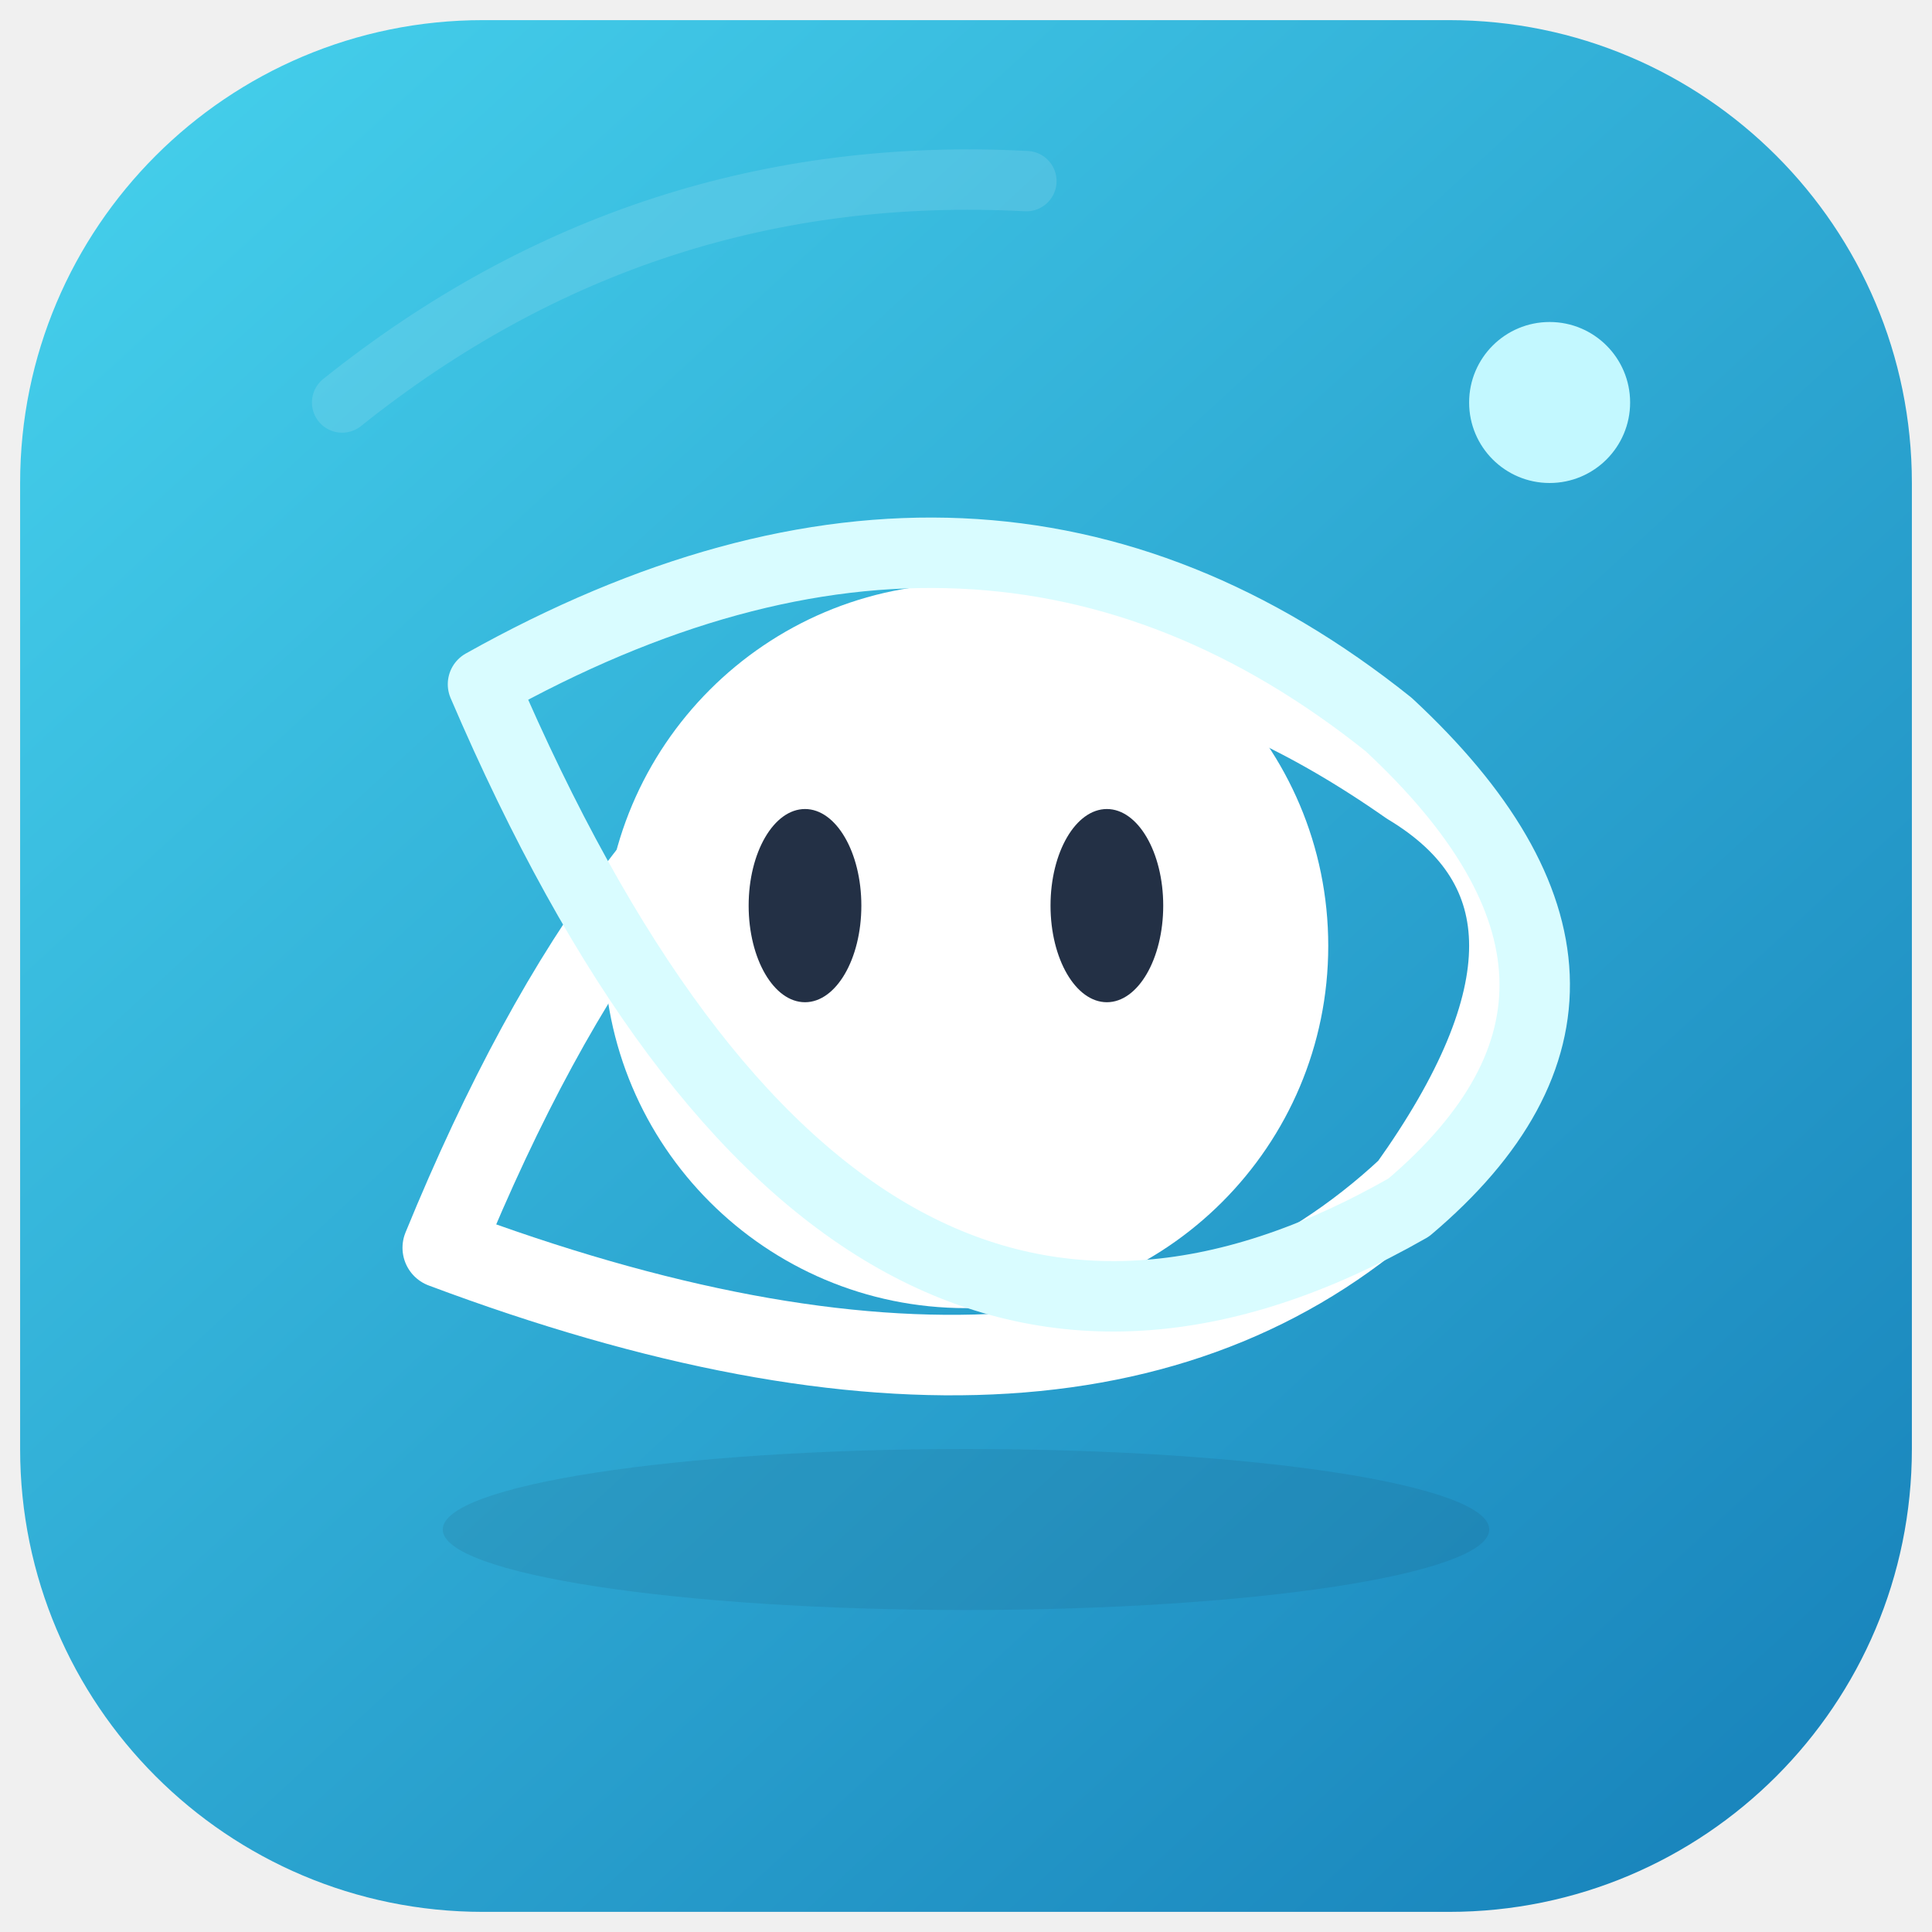
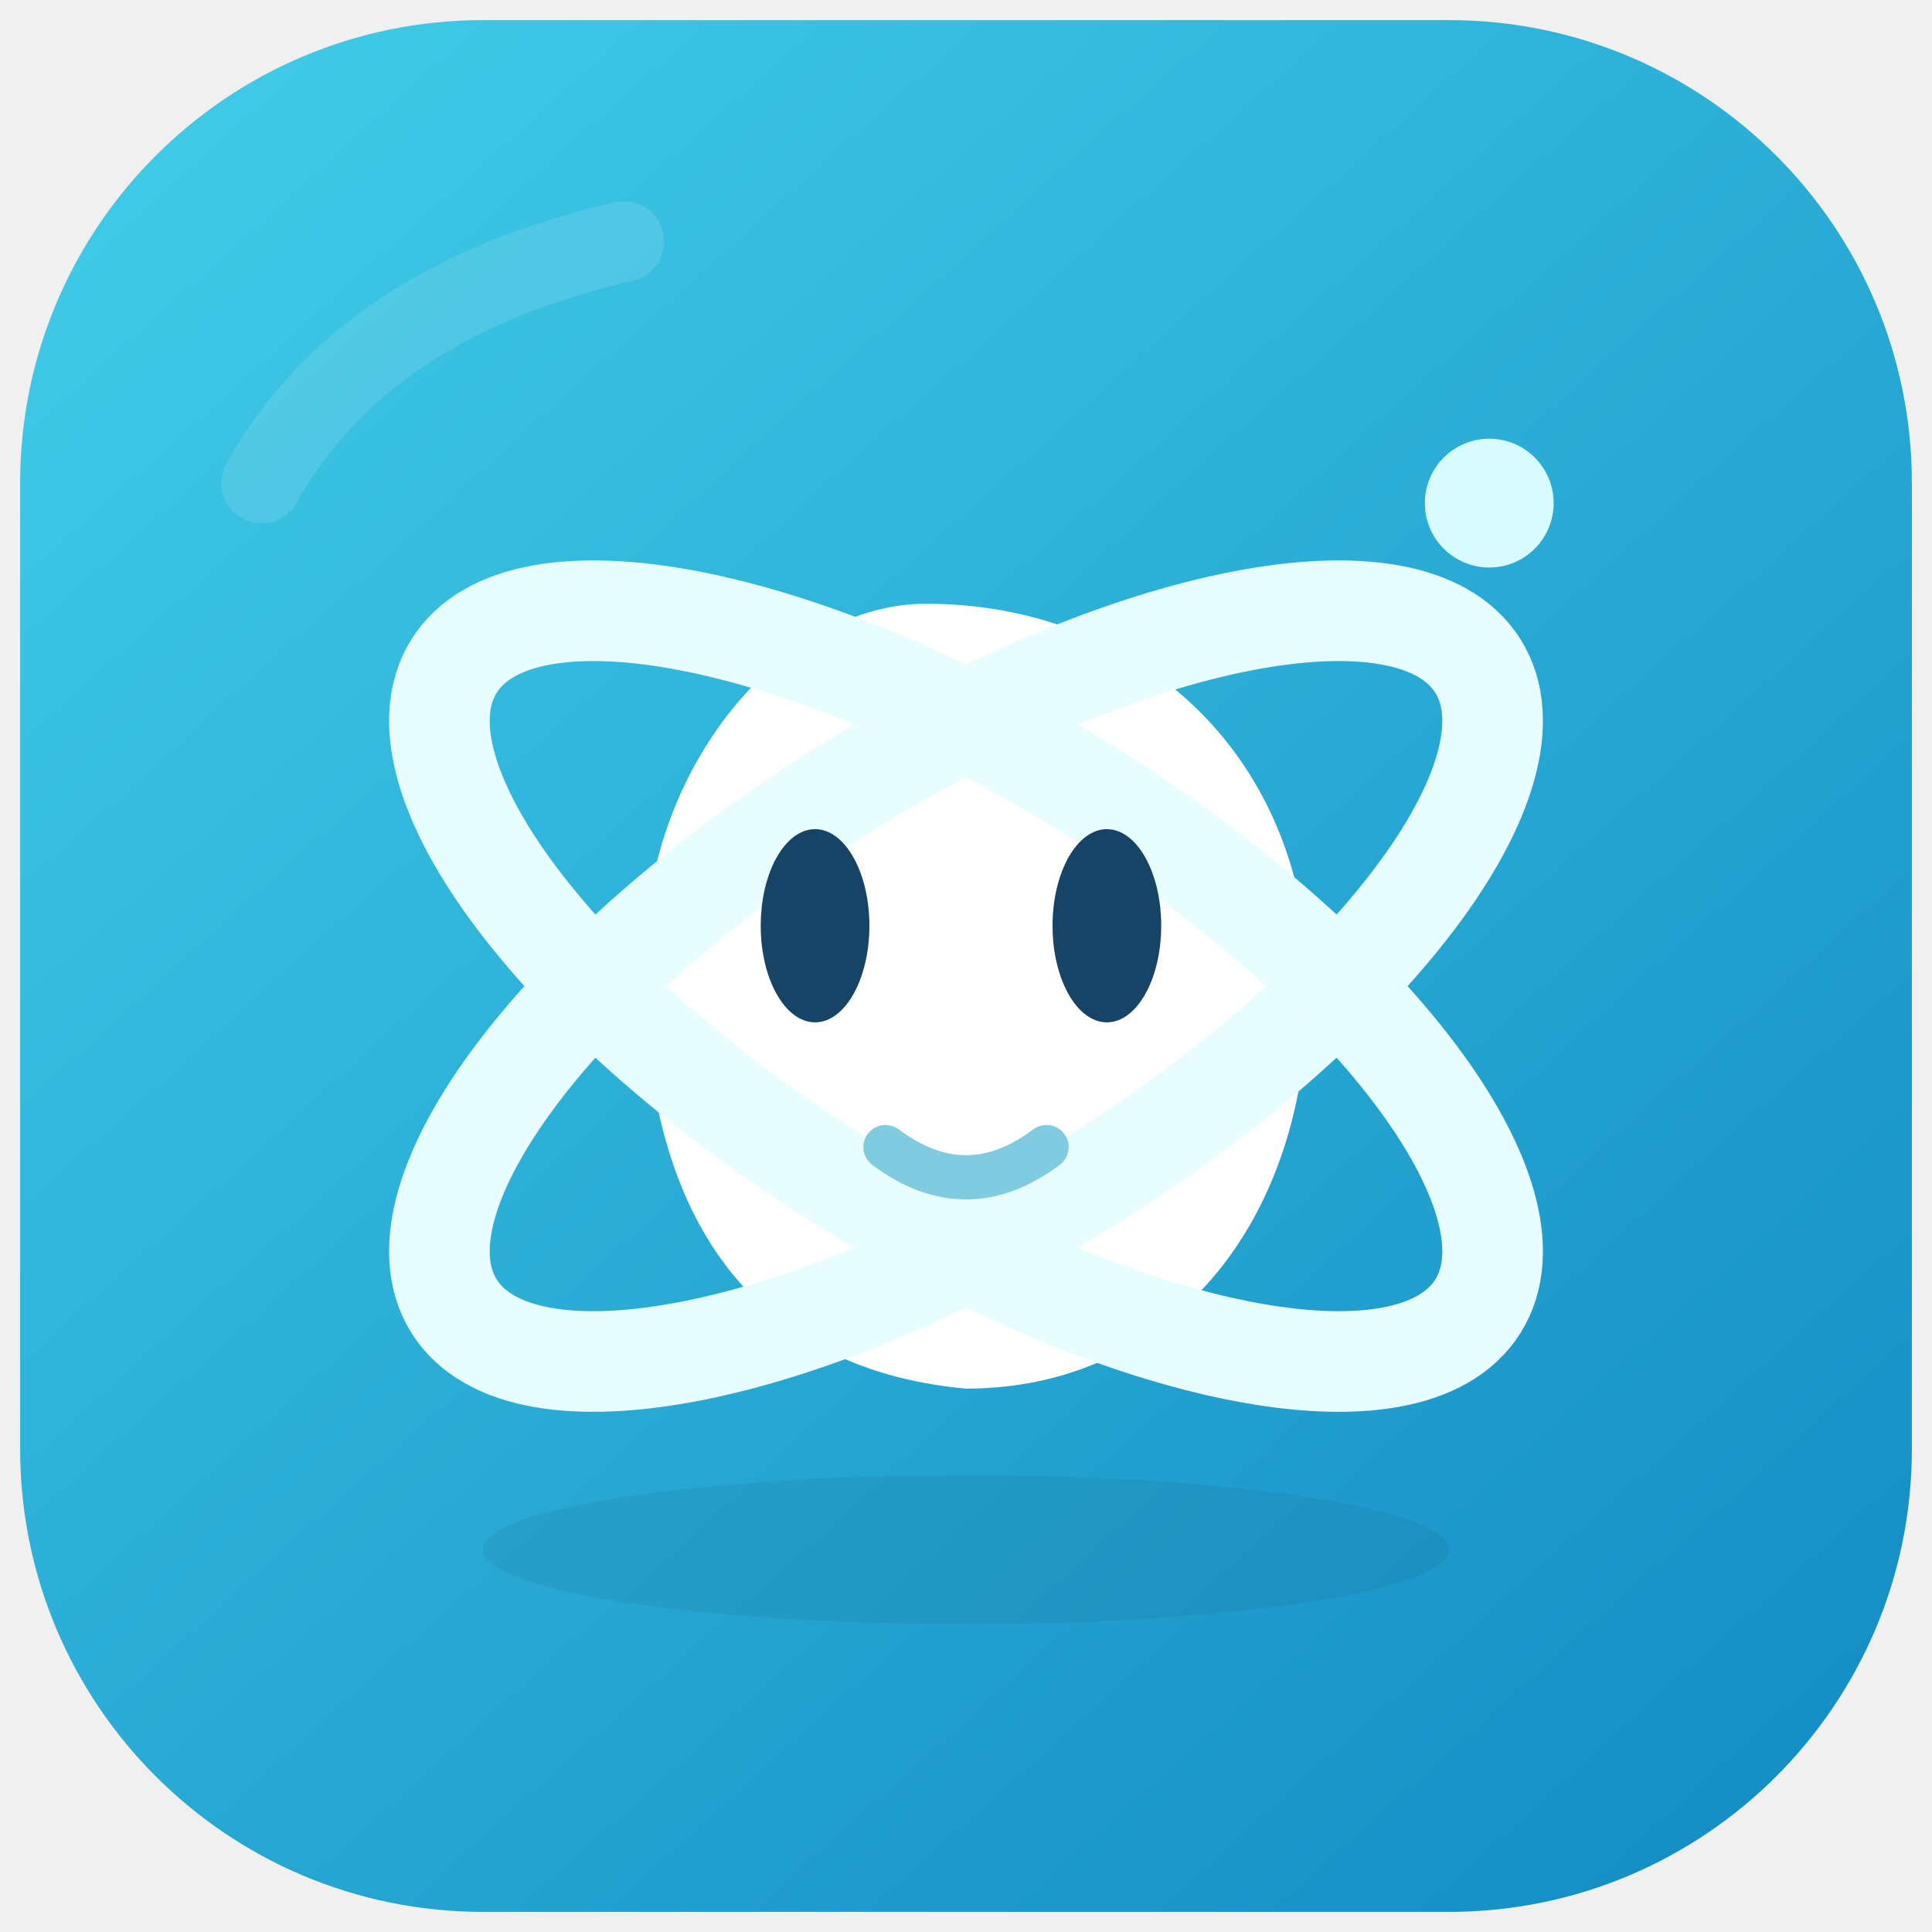
- <svg xmlns="http://www.w3.org/2000/svg" viewBox="0 0 96 96" width="128" height="128" role="img" aria-labelledby="title">
+ <svg xmlns="http://www.w3.org/2000/svg" width="128" height="128" viewBox="0 0 96 96" role="img" aria-labelledby="title">
  <defs>
-     <linearGradient id="tile" x1="0" y1="0" x2="0.92" y2="1">
-       <stop stop-color="#46d2ed" />
-       <stop offset="1" stop-color="#1883bb" />
+     <linearGradient id="tile" x1="0" y1="0" x2="0.9" y2="1">
+       <stop stop-color="#42CEE9" />
+       <stop offset="1" stop-color="#148DC4" />
    </linearGradient>
  </defs>
  <rect x="1" y="1" width="94" height="94" rx="23" fill="url(#tile)" />
-   <path d="M17 20Q32 8 51 9" stroke="#fff" stroke-width="3" opacity=".12" fill="none" stroke-linecap="round" />
-   <ellipse cx="48" cy="76" rx="26" ry="4" fill="#152136" opacity=".09" />
-   <g stroke-linecap="round" stroke-linejoin="round">
-     <circle cx="48" cy="47" r="18" fill="#fff" />
-     <path d="M22 62Q40 18 70 39 80 45 70 59 54 74 22 62Z" fill="none" stroke="#fff" stroke-width="4" stroke-linecap="round" stroke-linejoin="round" />
-     <path d="M24 34Q42 76 70 60 83 49 69 36 49 20 24 34Z" fill="none" stroke="#d9fcff" stroke-width="3.5" stroke-linecap="round" stroke-linejoin="round" />
-     <ellipse cx="40" cy="45" rx="2.8" ry="4.8" fill="#233045" />
-     <ellipse cx="55" cy="45" rx="2.8" ry="4.8" fill="#233045" />
-     <circle cx="77" cy="20" r="4" fill="#c3f8ff" />
+   <path d="M13 24Q18 15 31 12" fill="none" stroke="#FFF" stroke-width="4" stroke-linecap="round" opacity=".12" />
+   <ellipse cx="48" cy="77" rx="24" ry="3.7" fill="#182335" opacity=".075" />
+   <g stroke-linejoin="round" stroke-linecap="round">
+     <path d="M46 30C39 30 32 38 32 48 32 60 37 68 48 69 58 69 65 61 65 49 65 38 57 30 46 30Z" fill="#FFF" />
+     <ellipse cx="48" cy="49" rx="30" ry="11.5" fill="none" stroke="#E8FDFF" stroke-width="5" transform="rotate(-32 48 49)" />
+     <ellipse cx="48" cy="49" rx="30" ry="11.5" fill="none" stroke="#E8FDFF" stroke-width="5" transform="rotate(32 48 49)" />
+     <ellipse cx="40.5" cy="46" rx="2.7" ry="4.8" fill="#174466" />
+     <ellipse cx="55" cy="46" rx="2.7" ry="4.8" fill="#174466" />
+     <path d="M44 57Q48 60 52 57" fill="none" stroke="#80CBDF" stroke-width="2.2" stroke-linecap="round" />
+     <circle cx="74" cy="25" r="3.2" fill="#D7FBFF" />
  </g>
</svg>
